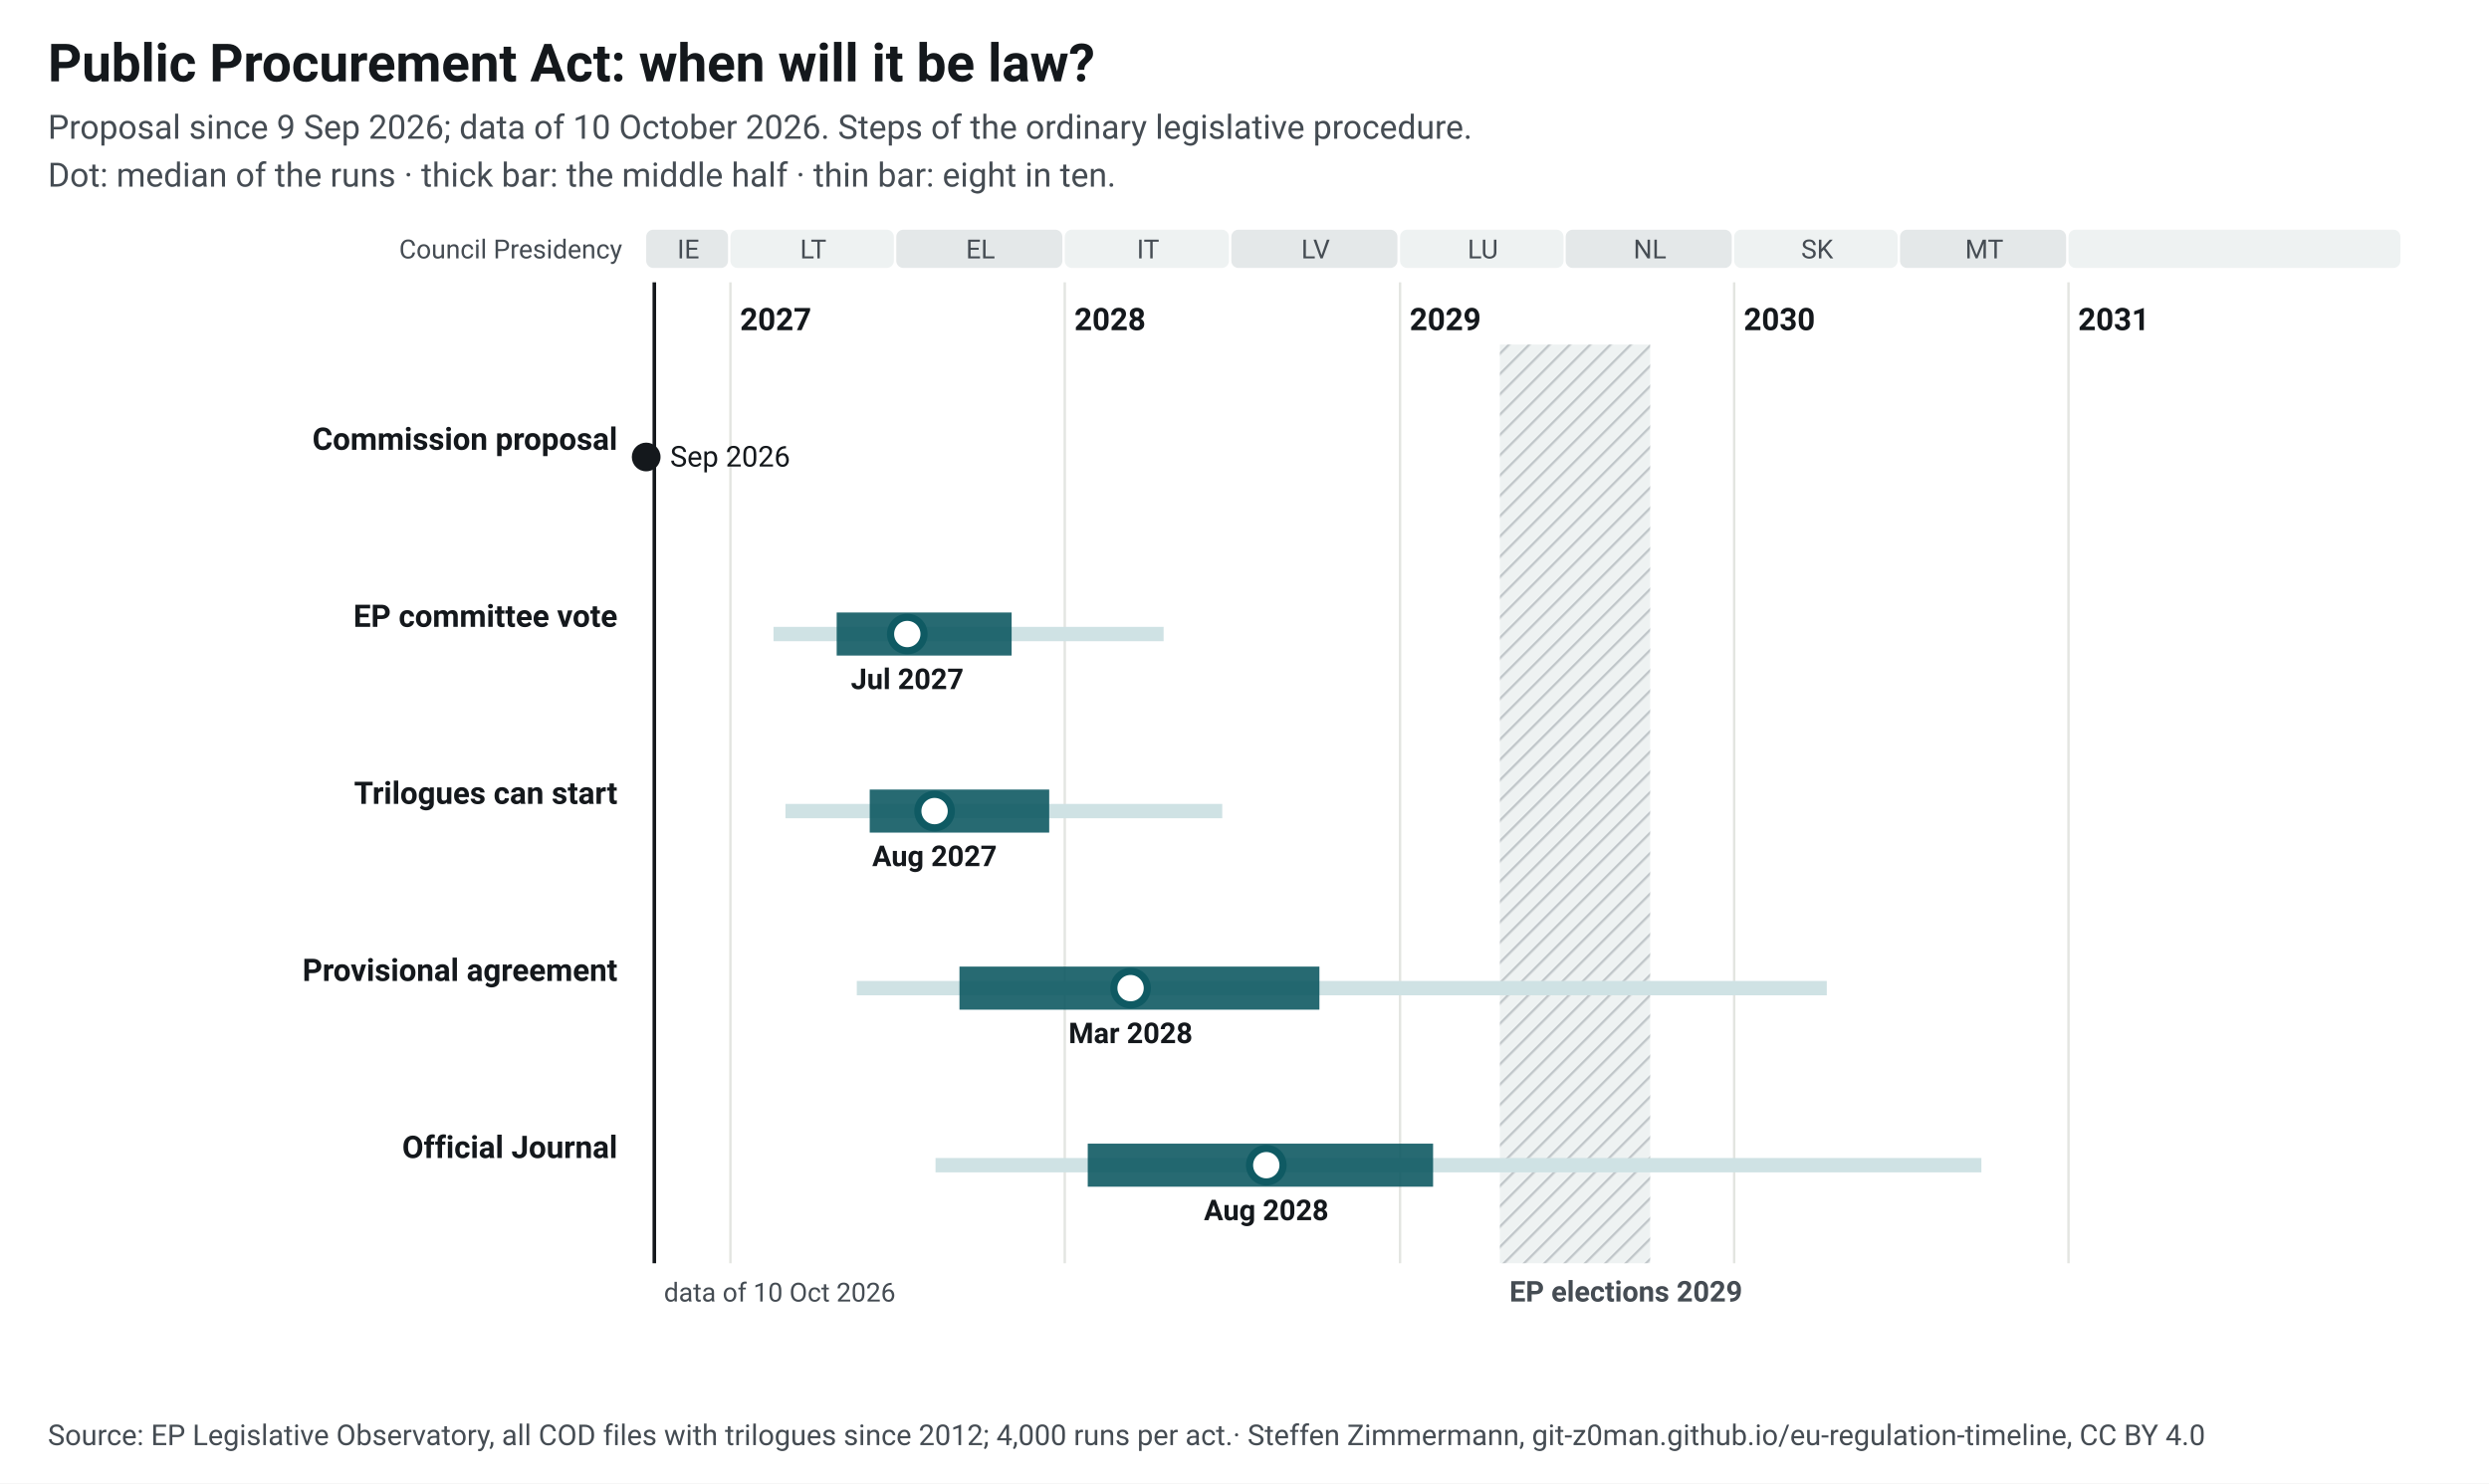
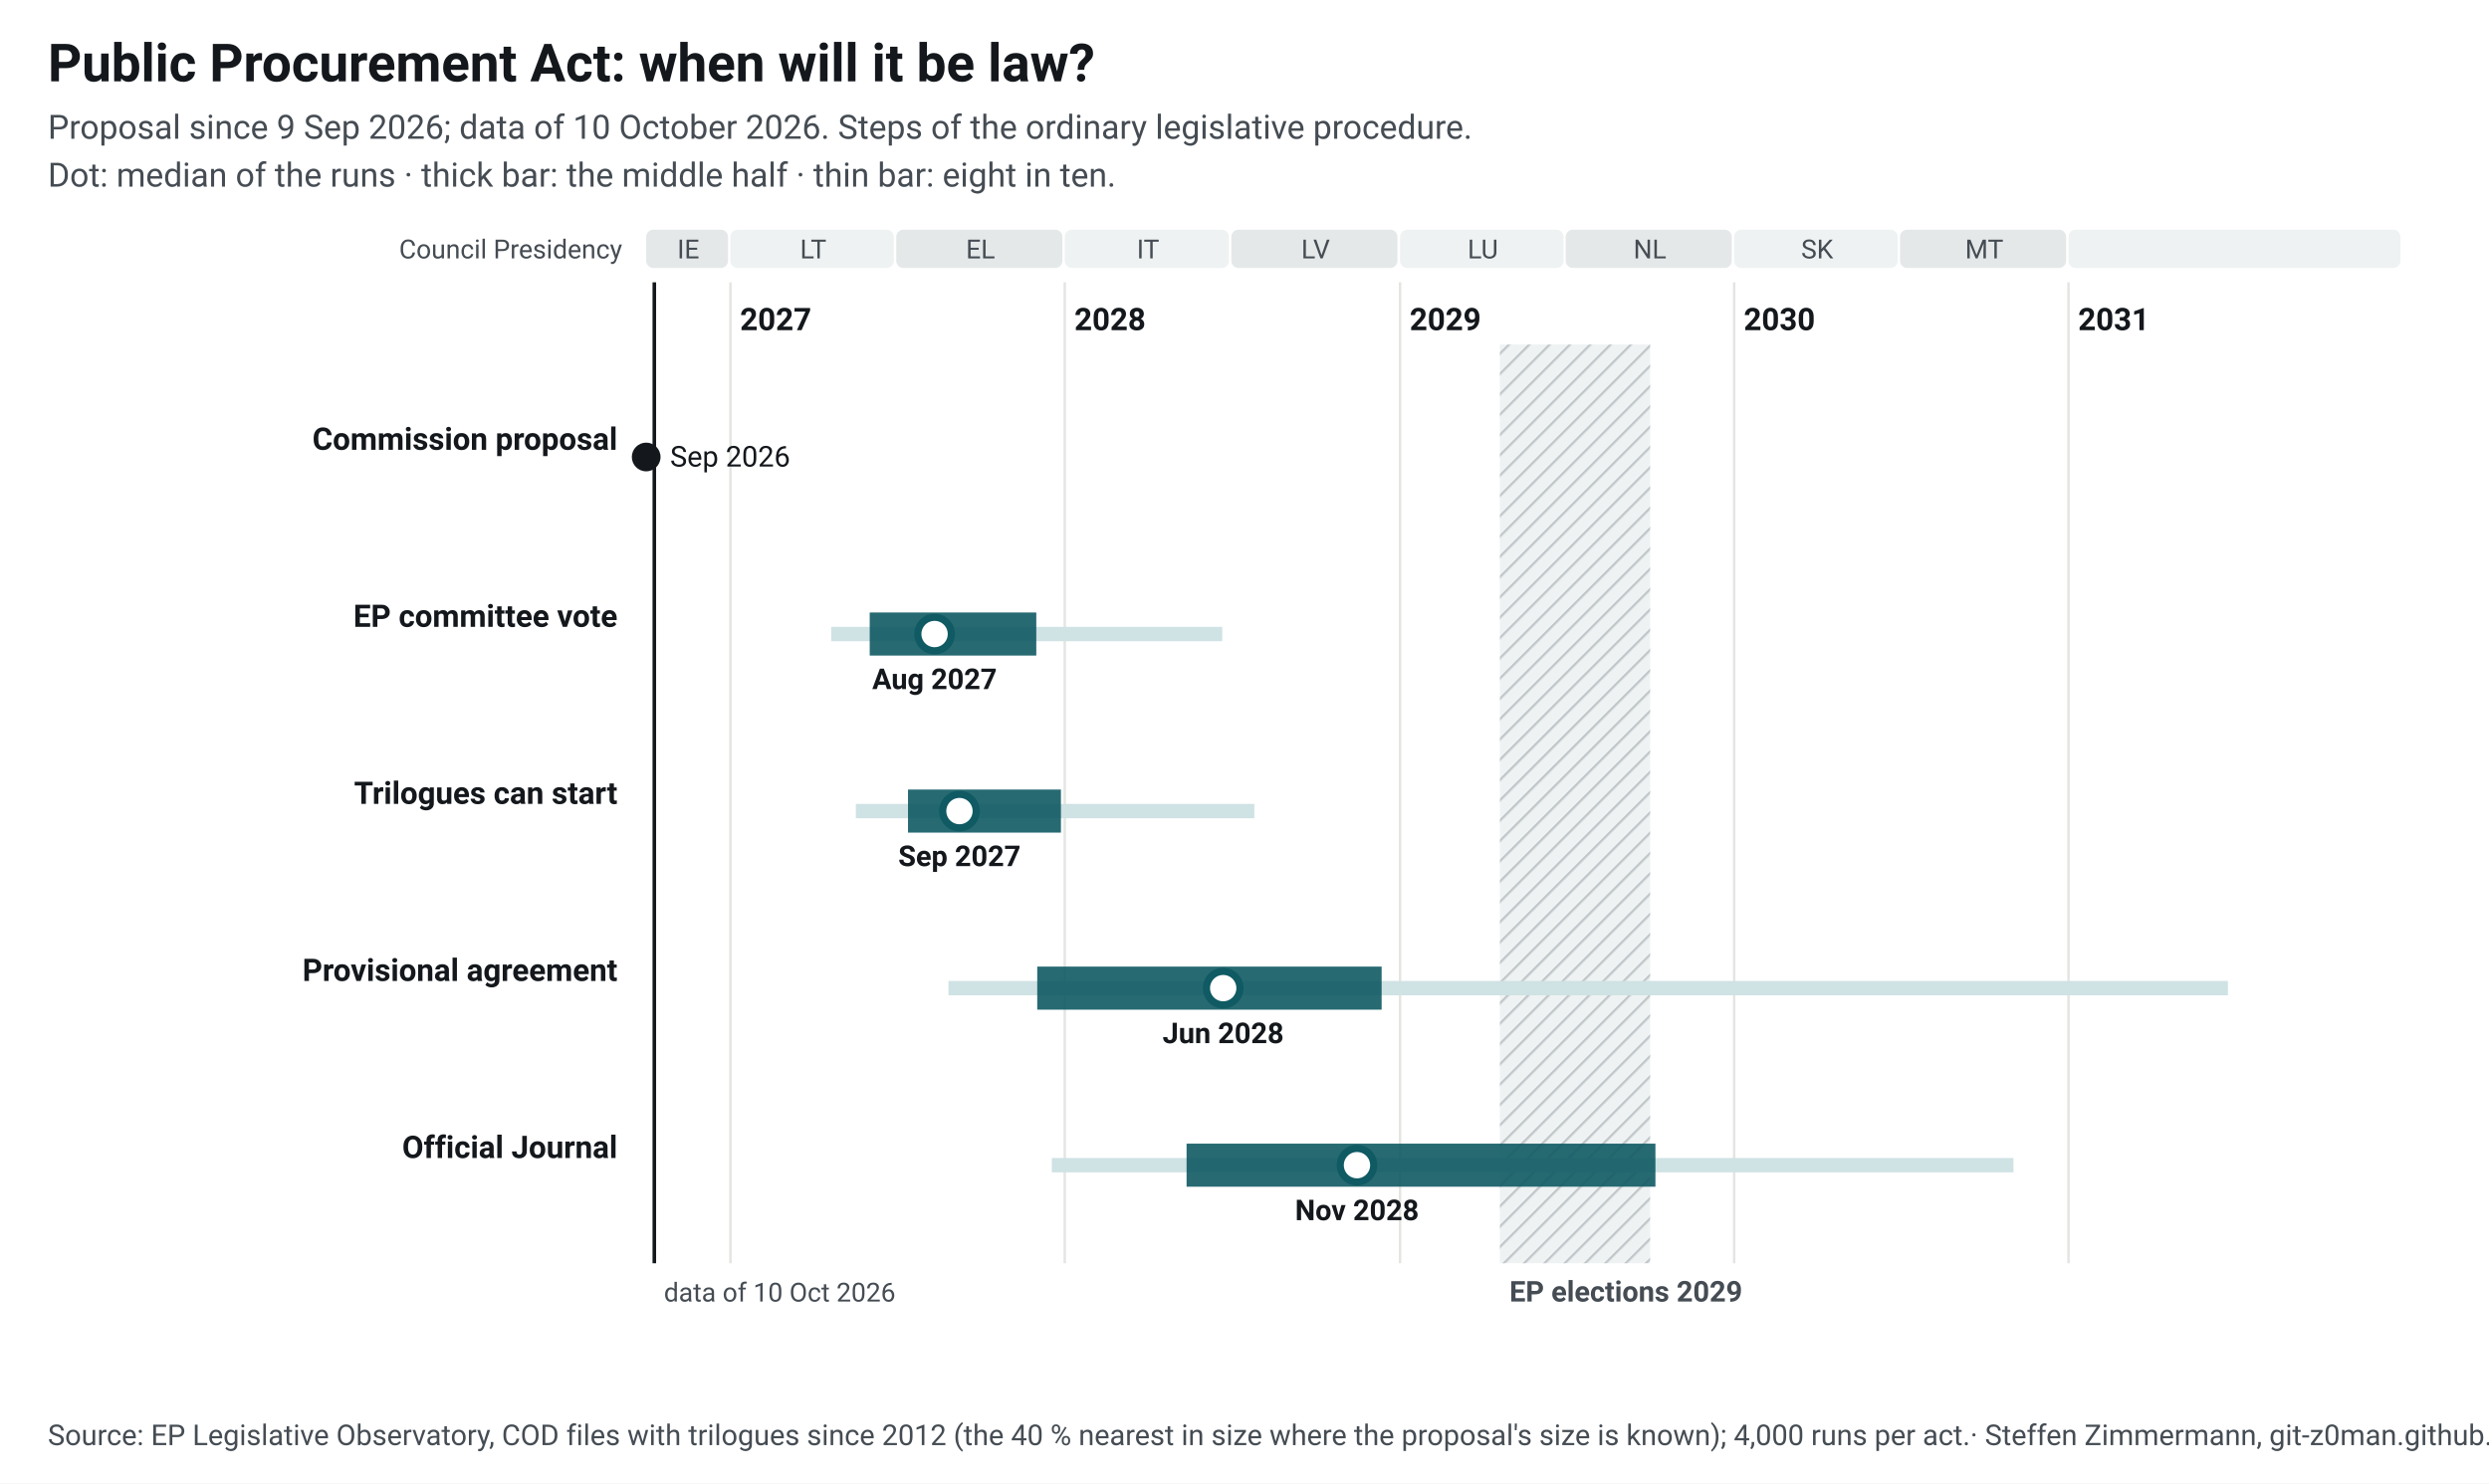
<svg xmlns="http://www.w3.org/2000/svg" width="1040" height="620" viewBox="0 0 1040 620" font-family="&quot;Source Sans 3&quot;, system-ui, -apple-system, Segoe UI, Roboto, Arial, sans-serif" font-size="13">
  <style>.ink{fill:#14181c}.mu{fill:#454c53}.gr{stroke:#e3e5e1;stroke-width:1}.pa{fill:#eef2f2}.pb{fill:#e4e8e9}.hb{fill:#eef2f2}.hl{stroke:#c3c9cc}.wt{fill:#454c53}.pt{fill:#14181c;paint-order:stroke;stroke:#fff;stroke-width:4px;stroke-linejoin:round}.pl{stroke:#14181c}.td{stroke:#14181c;stroke-width:1.5}.b50{fill:#0f5a63;opacity:.9}.b80{fill:#cfe2e4}.med{fill:#fff;stroke:#0f5a63}.fx{fill:#14181c}.c1{stroke:#0f5a63}.c2{stroke:#454c53;stroke-dasharray:7 4}a text{fill:#0f5a63}.nl-pending{fill:#0f5a63}.nl-adopted{fill:#5b646b}.nl-plan{fill:#fff;stroke:#14181c}.nl-open{fill:none;stroke:#14181c}.nl-q{fill:#14181c}.nl-row{stroke:#e3e5e1;stroke-width:.6}.nl-g-announced{fill:#f1f2f3}.nl-g-pending{fill:#e3eeef}.nl-g-adopted{fill:#eef2f2}</style>
  <rect width="1040" height="620" fill="#fff" />
  <text x="20" y="34" font-size="22" font-weight="700" class="ink">Public Procurement Act: when will it be law?</text>
  <text x="20" y="58" font-size="14" class="mu">Proposal since 9 Sep 2026; data of 10 October 2026. Steps of the ordinary legislative procedure.</text>
  <text x="20" y="78" font-size="14" class="mu">Dot: median of the runs · thick bar: the middle half · thin bar: eight in ten.</text>
  <g transform="translate(20,92)">
    <defs>
      <pattern id="hatch" width="6" height="6" patternUnits="userSpaceOnUse" patternTransform="rotate(45)">
        <rect width="6" height="6" class="hb" />
        <line x1="0" y1="0" x2="0" y2="6" class="hl" stroke-width="2" />
      </pattern>
    </defs>
    <rect x="250.0" y="4" width="34.2" height="16" rx="3" class="pb" data-tip="Council Presidency: IE, Jul 2026 to Dec 2026" />
    <text x="267.6" y="16" text-anchor="middle" font-size="11" class="mu">IE</text>
    <rect x="285.2" y="4" width="68.3" height="16" rx="3" class="pa" data-tip="Council Presidency: LT, Jan 2027 to Jun 2027" />
    <text x="319.8" y="16" text-anchor="middle" font-size="11" class="mu">LT</text>
    <rect x="354.5" y="4" width="69.4" height="16" rx="3" class="pb" data-tip="Council Presidency: EL, Jul 2027 to Dec 2027" />
    <text x="389.7" y="16" text-anchor="middle" font-size="11" class="mu">EL</text>
    <rect x="424.9" y="4" width="68.6" height="16" rx="3" class="pa" data-tip="Council Presidency: IT, Jan 2028 to Jun 2028" />
    <text x="459.7" y="16" text-anchor="middle" font-size="11" class="mu">IT</text>
    <rect x="494.5" y="4" width="69.4" height="16" rx="3" class="pb" data-tip="Council Presidency: LV, Jul 2028 to Dec 2028" />
    <text x="529.7" y="16" text-anchor="middle" font-size="11" class="mu">LV</text>
    <rect x="565.0" y="4" width="68.3" height="16" rx="3" class="pa" data-tip="Council Presidency: LU, Jan 2029 to Jun 2029" />
    <text x="599.6" y="16" text-anchor="middle" font-size="11" class="mu">LU</text>
    <rect x="634.2" y="4" width="69.4" height="16" rx="3" class="pb" data-tip="Council Presidency: NL, Jul 2029 to Dec 2029" />
    <text x="669.4" y="16" text-anchor="middle" font-size="11" class="mu">NL</text>
    <rect x="704.6" y="4" width="68.3" height="16" rx="3" class="pa" data-tip="Council Presidency: SK, Jan 2030 to Jun 2030" />
    <text x="739.3" y="16" text-anchor="middle" font-size="11" class="mu">SK</text>
    <rect x="773.9" y="4" width="69.4" height="16" rx="3" class="pb" data-tip="Council Presidency: MT, Jul 2030 to Dec 2030" />
    <text x="809.1" y="16" text-anchor="middle" font-size="11" class="mu">MT</text>
    <rect x="844.3" y="4" width="138.7" height="16" rx="3" class="pa" data-tip="Council Presidency: not decided, Jan 2031 to Dec 2031" />
    <text x="914.2" y="16" text-anchor="middle" font-size="11" class="mu" />
    <line x1="285.2" y1="26" x2="285.2" y2="436" class="gr" />
    <text x="289.2" y="46" font-weight="600" class="ink">2027</text>
    <line x1="424.9" y1="26" x2="424.9" y2="436" class="gr" />
    <text x="428.9" y="46" font-weight="600" class="ink">2028</text>
    <line x1="565.0" y1="26" x2="565.0" y2="436" class="gr" />
    <text x="569.0" y="46" font-weight="600" class="ink">2029</text>
    <line x1="704.6" y1="26" x2="704.6" y2="436" class="gr" />
    <text x="708.6" y="46" font-weight="600" class="ink">2030</text>
    <line x1="844.3" y1="26" x2="844.3" y2="436" class="gr" />
    <text x="848.3" y="46" font-weight="600" class="ink">2031</text>
    <rect x="606.7" y="52" width="62.8" height="384" fill="url(#hatch)" data-tip="European elections 2029: Parliament does no legislative work from its last session in April until the new committees vote again in October (assumption, as in 2024; the dates are not set yet)." />
    <text x="610.7" y="452" font-size="12" font-weight="600" class="wt">EP elections 2029</text>
    <text x="240" y="16" text-anchor="end" font-size="11" class="mu">Council Presidency</text>
    <line x1="253.4" y1="26" x2="253.4" y2="436" class="td" />
    <text x="257.4" y="452" font-size="11" class="mu">data of 10 Oct 2026</text>
    <text x="238" y="96.0" text-anchor="end" font-weight="600" class="ink lnk">Commission proposal</text>
    <circle cx="250.0" cy="99.0" r="6" class="fx" data-tip="Commission proposal: 9 Sep 2026" />
    <text x="260.0" y="103.0" font-size="12" class="ink">Sep 2026</text>
    <text x="238" y="170.0" text-anchor="end" font-weight="600" class="ink lnk">EP committee vote</text>
-     <rect x="303.2" y="170.0" width="163.0" height="6" class="b80" data-tip="EP committee vote: median Jul 2027; half of the runs Apr 2027 to Nov 2027; eight in ten Feb 2027 to Apr 2028" />
-     <rect x="329.6" y="164.0" width="73.1" height="18" class="b50" data-tip="EP committee vote: median Jul 2027; half of the runs Apr 2027 to Nov 2027; eight in ten Feb 2027 to Apr 2028" />
-     <circle cx="359.1" cy="173.0" r="7" class="med" stroke-width="3" data-tip="EP committee vote: median Jul 2027; half of the runs Apr 2027 to Nov 2027; eight in ten Feb 2027 to Apr 2028" />
-     <text x="359.1" y="196.0" text-anchor="middle" font-size="12" font-weight="600" class="ink">Jul 2027</text>
+     <rect x="327.3" y="170.0" width="163.4" height="6" class="b80" data-tip="EP committee vote: median Aug 2027; half of the runs Jun 2027 to Dec 2027; eight in ten Apr 2027 to Jun 2028" />
+     <rect x="343.4" y="164.0" width="69.6" height="18" class="b50" data-tip="EP committee vote: median Aug 2027; half of the runs Jun 2027 to Dec 2027; eight in ten Apr 2027 to Jun 2028" />
+     <circle cx="370.5" cy="173.0" r="7" class="med" stroke-width="3" data-tip="EP committee vote: median Aug 2027; half of the runs Jun 2027 to Dec 2027; eight in ten Apr 2027 to Jun 2028" />
+     <text x="370.5" y="196.0" text-anchor="middle" font-size="12" font-weight="600" class="ink">Aug 2027</text>
    <text x="238" y="244.0" text-anchor="end" font-weight="600" class="ink lnk">Trilogues can start</text>
-     <rect x="308.2" y="244.0" width="182.5" height="6" class="b80" data-tip="Trilogues can start: median Aug 2027; half of the runs Jun 2027 to Dec 2027; eight in ten Mar 2027 to Jun 2028" />
-     <rect x="343.4" y="238.0" width="75.0" height="18" class="b50" data-tip="Trilogues can start: median Aug 2027; half of the runs Jun 2027 to Dec 2027; eight in ten Mar 2027 to Jun 2028" />
-     <circle cx="370.5" cy="247.0" r="7" class="med" stroke-width="3" data-tip="Trilogues can start: median Aug 2027; half of the runs Jun 2027 to Dec 2027; eight in ten Mar 2027 to Jun 2028" />
-     <text x="370.5" y="270.0" text-anchor="middle" font-size="12" font-weight="600" class="ink">Aug 2027</text>
+     <rect x="337.6" y="244.0" width="166.5" height="6" class="b80" data-tip="Trilogues can start: median Sep 2027; half of the runs Jul 2027 to Dec 2027; eight in ten May 2027 to Jul 2028" />
+     <rect x="359.4" y="238.0" width="63.9" height="18" class="b50" data-tip="Trilogues can start: median Sep 2027; half of the runs Jul 2027 to Dec 2027; eight in ten May 2027 to Jul 2028" />
+     <circle cx="380.9" cy="247.0" r="7" class="med" stroke-width="3" data-tip="Trilogues can start: median Sep 2027; half of the runs Jul 2027 to Dec 2027; eight in ten May 2027 to Jul 2028" />
+     <text x="380.9" y="270.0" text-anchor="middle" font-size="12" font-weight="600" class="ink">Sep 2027</text>
    <text x="238" y="318.0" text-anchor="end" font-weight="600" class="ink lnk">Provisional agreement</text>
-     <rect x="338.0" y="318.0" width="405.3" height="6" class="b80" data-tip="Provisional agreement: median Mar 2028; half of the runs Sep 2027 to Oct 2028; eight in ten May 2027 to Apr 2030" />
-     <rect x="380.9" y="312.0" width="150.4" height="18" class="b50" data-tip="Provisional agreement: median Mar 2028; half of the runs Sep 2027 to Oct 2028; eight in ten May 2027 to Apr 2030" />
-     <circle cx="452.4" cy="321.0" r="7" class="med" stroke-width="3" data-tip="Provisional agreement: median Mar 2028; half of the runs Sep 2027 to Oct 2028; eight in ten May 2027 to Apr 2030" />
-     <text x="452.4" y="344.0" text-anchor="middle" font-size="12" font-weight="600" class="ink">Mar 2028</text>
+     <rect x="376.3" y="318.0" width="534.6" height="6" class="b80" data-tip="Provisional agreement: median Jun 2028; half of the runs Dec 2027 to Dec 2028; eight in ten Aug 2027 to Jun 2031" />
+     <rect x="413.4" y="312.0" width="143.9" height="18" class="b50" data-tip="Provisional agreement: median Jun 2028; half of the runs Dec 2027 to Dec 2028; eight in ten Aug 2027 to Jun 2031" />
+     <circle cx="491.1" cy="321.0" r="7" class="med" stroke-width="3" data-tip="Provisional agreement: median Jun 2028; half of the runs Dec 2027 to Dec 2028; eight in ten Aug 2027 to Jun 2031" />
+     <text x="491.1" y="344.0" text-anchor="middle" font-size="12" font-weight="600" class="ink">Jun 2028</text>
    <text x="238" y="392.0" text-anchor="end" font-weight="600" class="ink lnk">Official Journal</text>
-     <rect x="370.9" y="392.0" width="437.0" height="6" class="b80" data-tip="Official Journal: median Aug 2028; half of the runs Jan 2028 to Feb 2029; eight in ten Aug 2027 to Sep 2030" />
-     <rect x="434.5" y="386.0" width="144.3" height="18" class="b50" data-tip="Official Journal: median Aug 2028; half of the runs Jan 2028 to Feb 2029; eight in ten Aug 2027 to Sep 2030" />
-     <circle cx="509.1" cy="395.0" r="7" class="med" stroke-width="3" data-tip="Official Journal: median Aug 2028; half of the runs Jan 2028 to Feb 2029; eight in ten Aug 2027 to Sep 2030" />
-     <text x="509.1" y="418.0" text-anchor="middle" font-size="12" font-weight="600" class="ink">Aug 2028</text>
+     <rect x="419.5" y="392.0" width="401.8" height="6" class="b80" data-tip="Official Journal: median Nov 2028; half of the runs May 2028 to Oct 2029; eight in ten Dec 2027 to Nov 2030" />
+     <rect x="475.8" y="386.0" width="195.9" height="18" class="b50" data-tip="Official Journal: median Nov 2028; half of the runs May 2028 to Oct 2029; eight in ten Dec 2027 to Nov 2030" />
+     <circle cx="547.0" cy="395.0" r="7" class="med" stroke-width="3" data-tip="Official Journal: median Nov 2028; half of the runs May 2028 to Oct 2029; eight in ten Dec 2027 to Nov 2030" />
+     <text x="547.0" y="418.0" text-anchor="middle" font-size="12" font-weight="600" class="ink">Nov 2028</text>
  </g>
-   <text x="20" y="604" font-size="12" class="mu">Source: EP Legislative Observatory, all COD files with trilogues since 2012; 4,000 runs per act.<tspan> · Steffen Zimmermann, git-z0man.github.io/eu-regulation-timeline, CC BY 4.0</tspan>
+   <text x="20" y="604" font-size="12" class="mu">Source: EP Legislative Observatory, COD files with trilogues since 2012 (the 40 % nearest in size where the proposal's size is known); 4,000 runs per act.<tspan> · Steffen Zimmermann, git-z0man.github.io/eu-regulation-timeline, CC BY 4.0</tspan>
  </text>
</svg>
